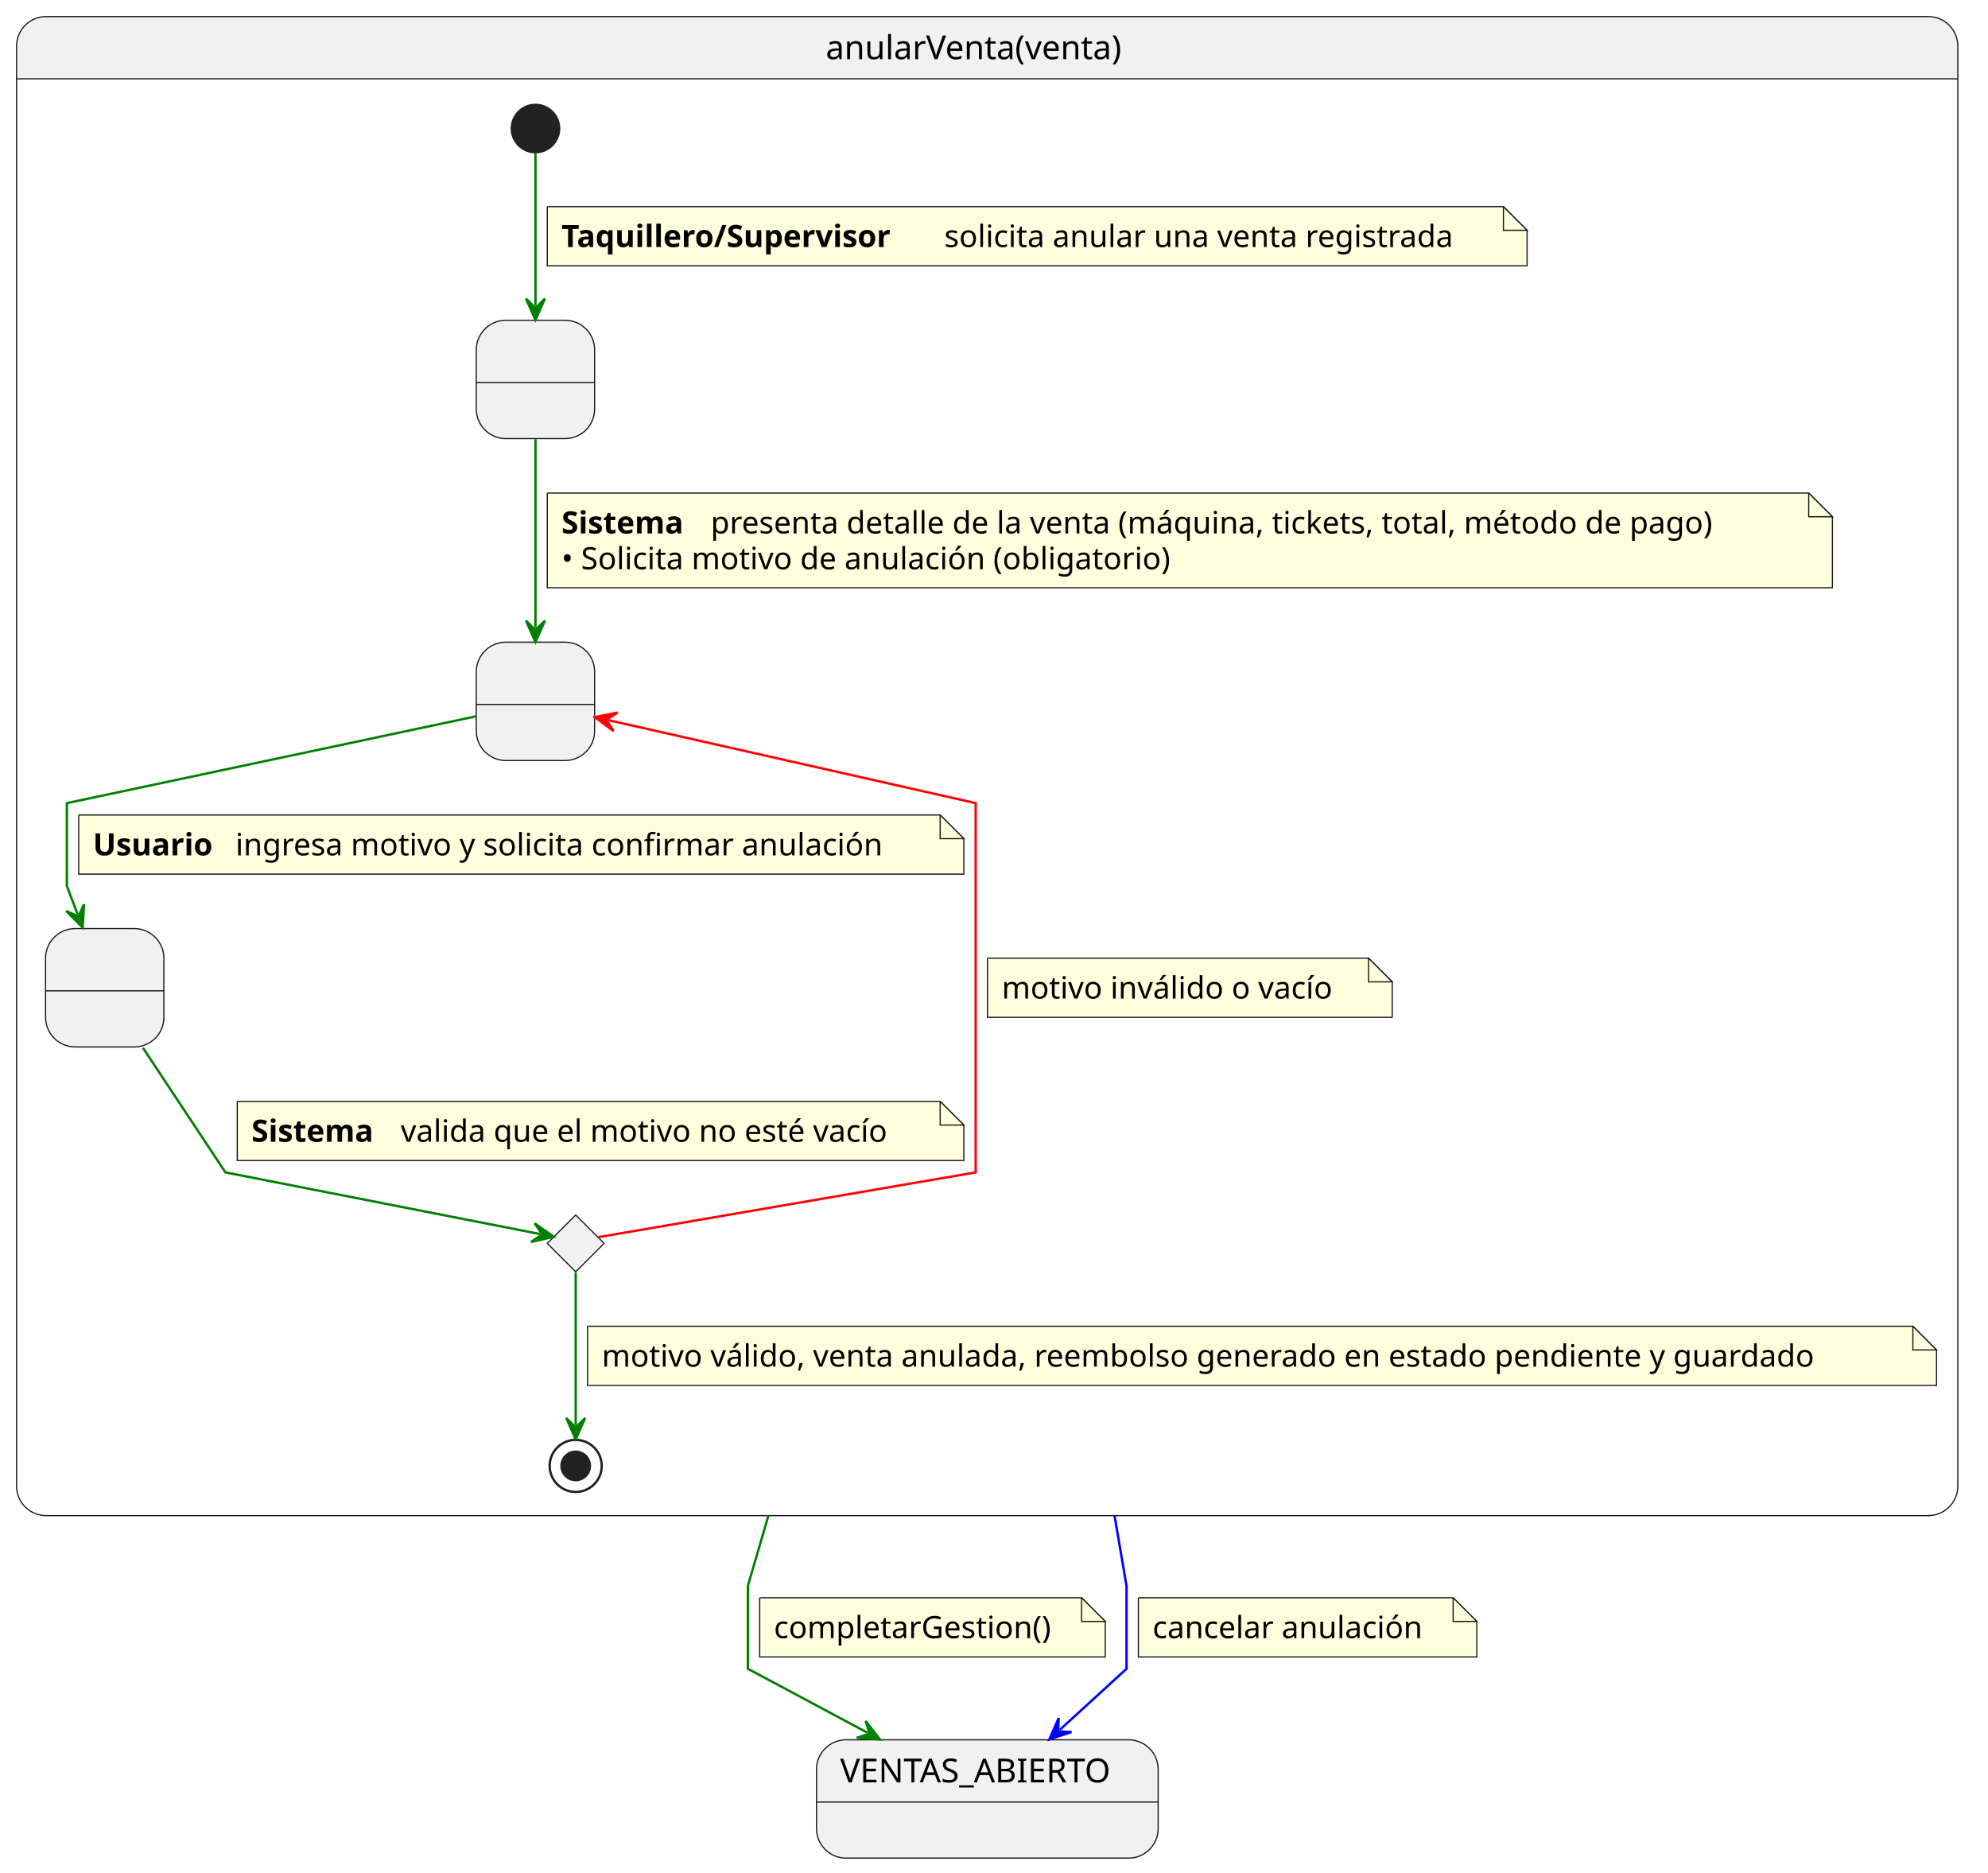
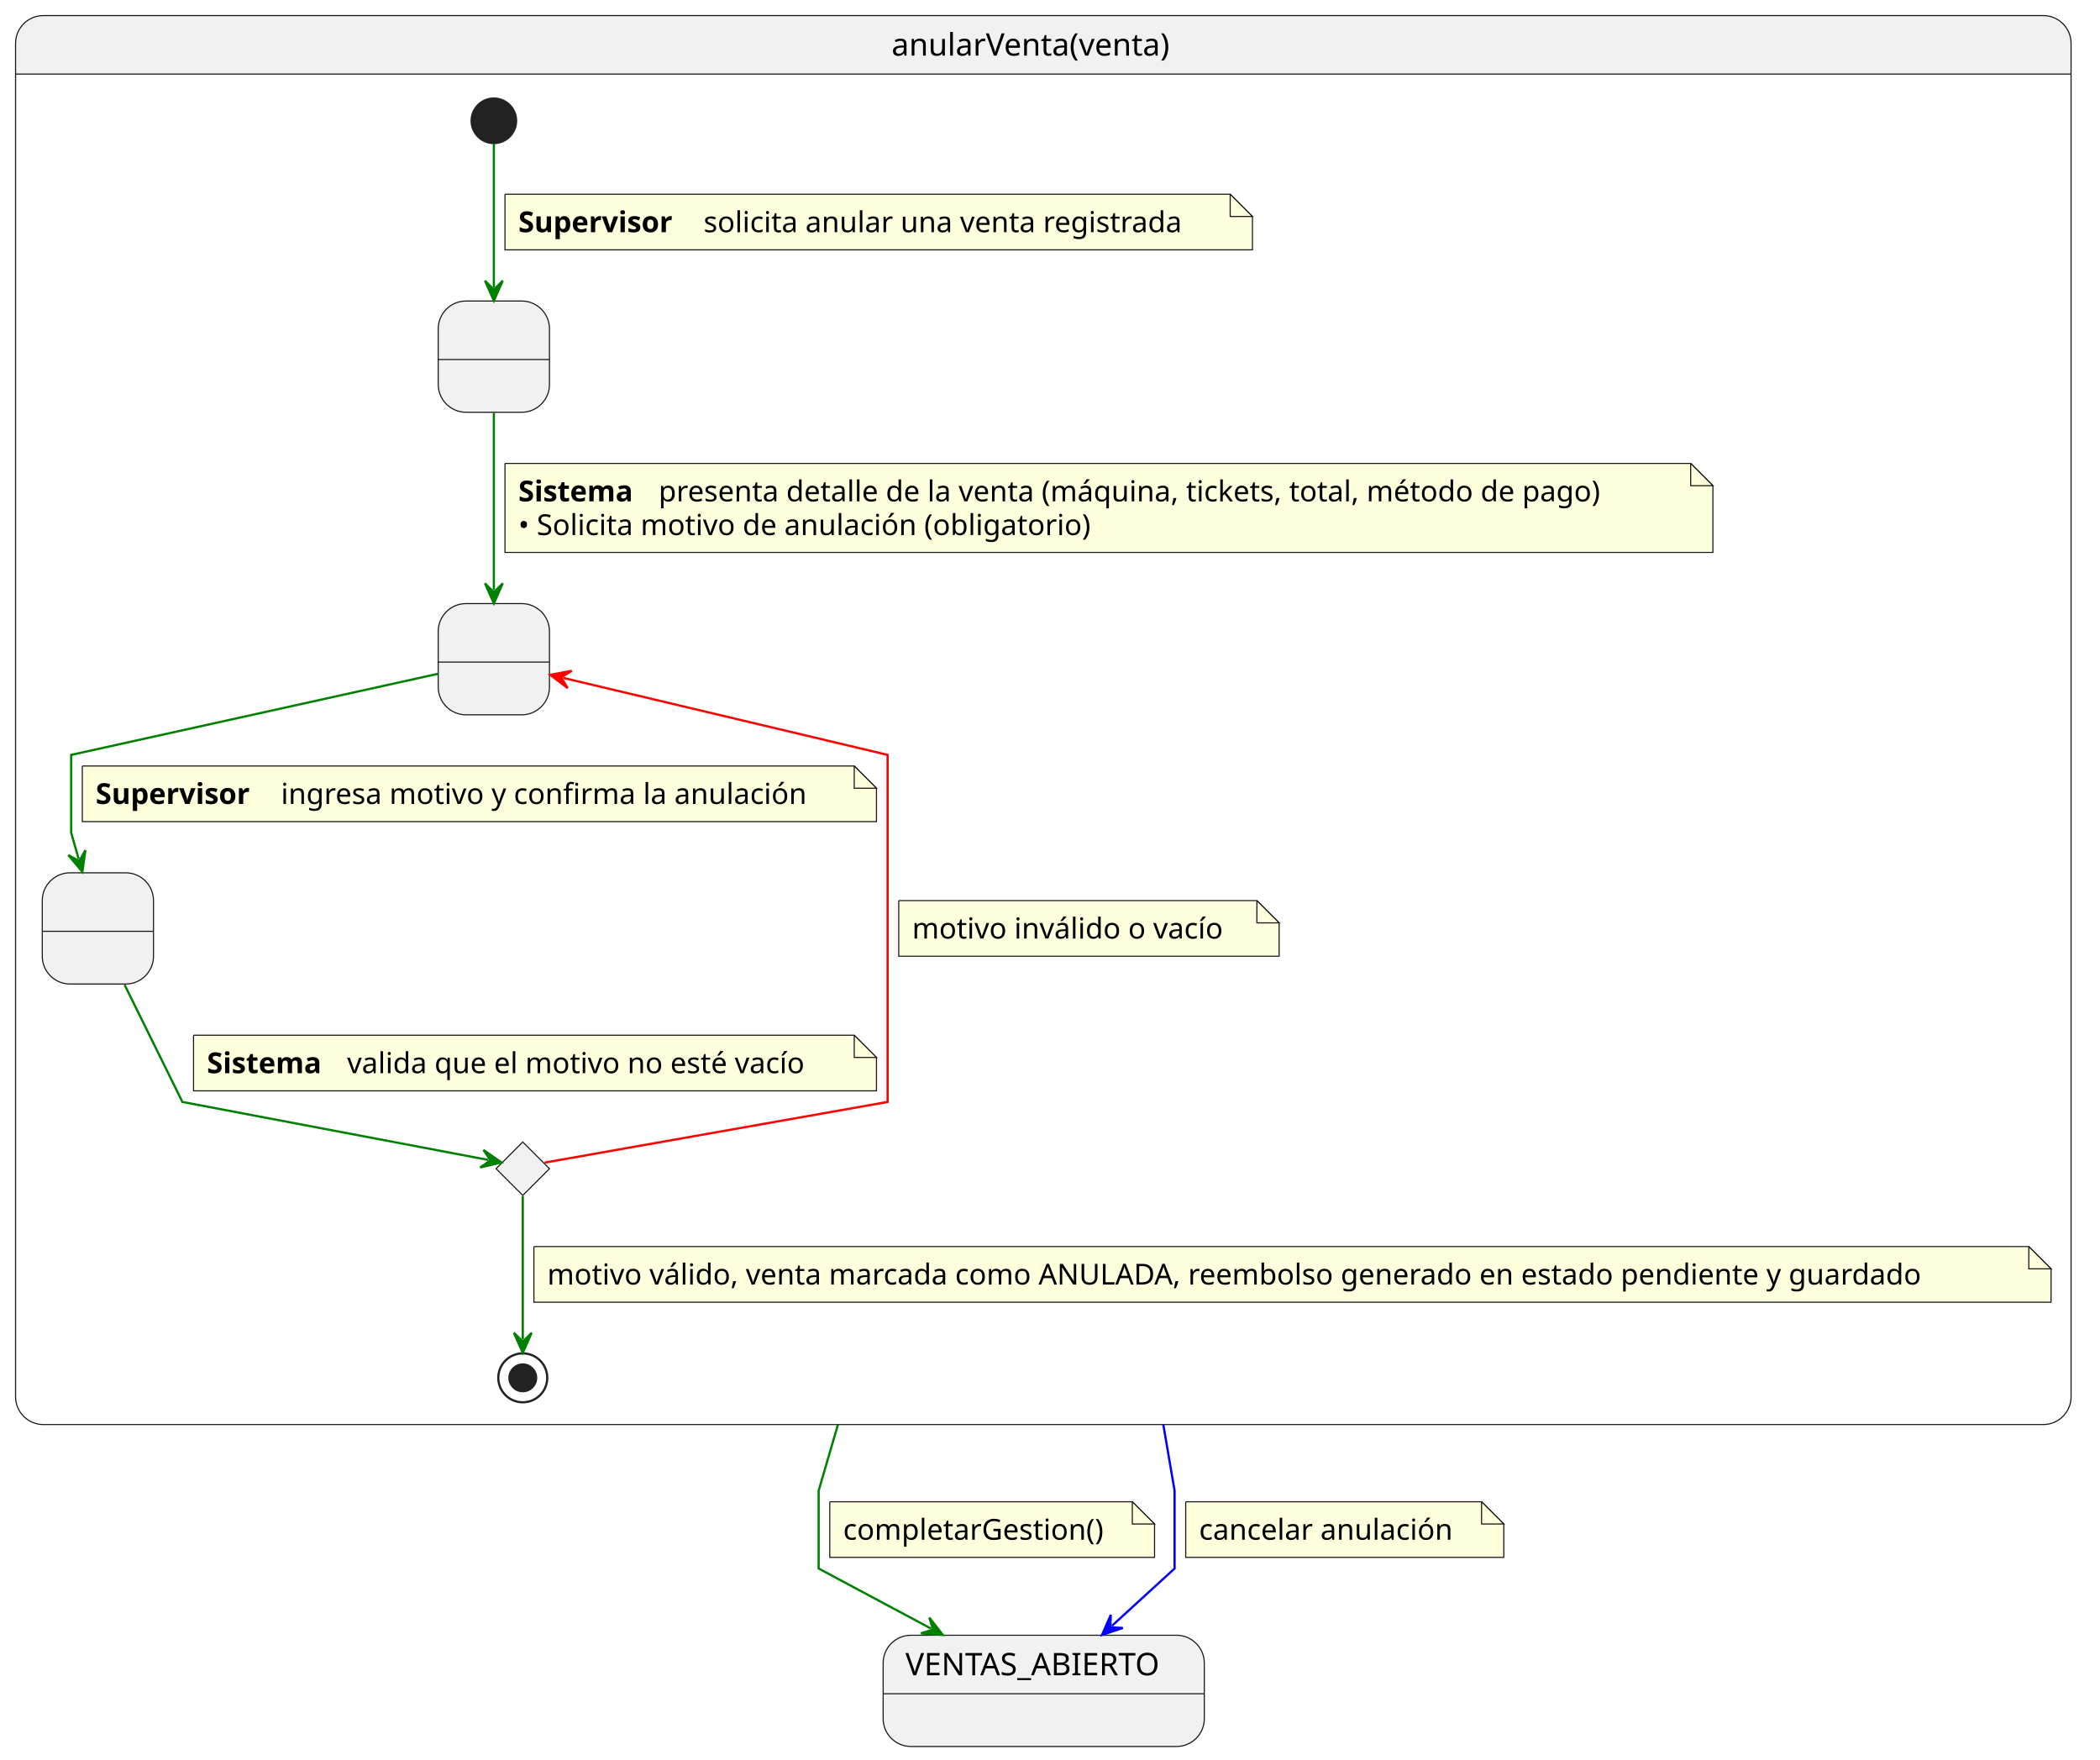
- <svg xmlns="http://www.w3.org/2000/svg" contentStyleType="text/css" data-diagram-type="STATE" height="791px" preserveAspectRatio="none" style="width:840px;height:791px;background:#FFFFFF;" version="1.1" viewBox="0 0 840 791" width="840px" zoomAndPan="magnify">
+ <svg xmlns="http://www.w3.org/2000/svg" contentStyleType="text/css" data-diagram-type="STATE" height="791px" preserveAspectRatio="none" style="width:944px;height:791px;background:#FFFFFF;" version="1.1" viewBox="0 0 944 791" width="944px" zoomAndPan="magnify">
  <defs />
  <g>
-     <path d="M19.5,7 L814.752,7 A12.5,12.5 0 0 1 827.252,19.5 L827.252,33.297 L7,33.297 L7,19.5 A12.5,12.5 0 0 1 19.5,7" fill="#F1F1F1" />
-     <rect fill="none" height="633.297" rx="12.5" ry="12.5" style="stroke:#181818;stroke-width:0.5;" width="820.252" x="7" y="7" />
-     <line style="stroke:#181818;stroke-width:0.5;" x1="7" x2="827.252" y1="33.297" y2="33.297" />
-     <text fill="#000000" font-family="sans-serif" font-size="14" lengthAdjust="spacing" textLength="136.445" x="348.903" y="24.995">anularVenta(venta)</text>
+     <path d="M19.5,7 L918.5,7 A12.5,12.5 0 0 1 931,19.5 L931,33.297 L7,33.297 L7,19.5 A12.5,12.5 0 0 1 19.5,7" fill="#F1F1F1" />
+     <rect fill="none" height="633.297" rx="12.5" ry="12.5" style="stroke:#181818;stroke-width:0.5;" width="924" x="7" y="7" />
+     <line style="stroke:#181818;stroke-width:0.5;" x1="7" x2="931" y1="33.297" y2="33.297" />
+     <text fill="#000000" font-family="sans-serif" font-size="14" lengthAdjust="spacing" textLength="136.445" x="400.777" y="24.995">anularVenta(venta)</text>
    <g class="entity" data-qualified-name="anularVenta.RequiringReason" id="ent0003">
-       <rect fill="#F1F1F1" height="50" rx="12.5" ry="12.5" style="stroke:#181818;stroke-width:0.5;" width="50" x="201.252" y="135.297" />
-       <line style="stroke:#181818;stroke-width:0.5;" x1="201.252" x2="251.252" y1="161.594" y2="161.594" />
-       <text fill="#000000" font-family="sans-serif" font-size="14" lengthAdjust="spacing" textLength="4.45" x="224.027" y="153.292"> </text>
+       <rect fill="#F1F1F1" height="50" rx="12.5" ry="12.5" style="stroke:#181818;stroke-width:0.5;" width="50" x="197" y="135.297" />
+       <line style="stroke:#181818;stroke-width:0.5;" x1="197" x2="247" y1="161.594" y2="161.594" />
+       <text fill="#000000" font-family="sans-serif" font-size="14" lengthAdjust="spacing" textLength="4.45" x="219.775" y="153.292"> </text>
    </g>
    <g class="entity" data-qualified-name="anularVenta.ProvidingForm" id="ent0004">
-       <rect fill="#F1F1F1" height="50" rx="12.5" ry="12.5" style="stroke:#181818;stroke-width:0.5;" width="50" x="201.252" y="271.297" />
-       <line style="stroke:#181818;stroke-width:0.5;" x1="201.252" x2="251.252" y1="297.594" y2="297.594" />
-       <text fill="#000000" font-family="sans-serif" font-size="14" lengthAdjust="spacing" textLength="4.45" x="224.027" y="289.292"> </text>
+       <rect fill="#F1F1F1" height="50" rx="12.5" ry="12.5" style="stroke:#181818;stroke-width:0.5;" width="50" x="197" y="271.297" />
+       <line style="stroke:#181818;stroke-width:0.5;" x1="197" x2="247" y1="297.594" y2="297.594" />
+       <text fill="#000000" font-family="sans-serif" font-size="14" lengthAdjust="spacing" textLength="4.45" x="219.775" y="289.292"> </text>
    </g>
    <g class="entity" data-qualified-name="anularVenta.ValidatingData" id="ent0005">
-       <rect fill="#F1F1F1" height="50" rx="12.5" ry="12.5" style="stroke:#181818;stroke-width:0.5;" width="50" x="19.252" y="392.297" />
-       <line style="stroke:#181818;stroke-width:0.5;" x1="19.252" x2="69.252" y1="418.594" y2="418.594" />
-       <text fill="#000000" font-family="sans-serif" font-size="14" lengthAdjust="spacing" textLength="4.45" x="42.027" y="410.292"> </text>
+       <rect fill="#F1F1F1" height="50" rx="12.5" ry="12.5" style="stroke:#181818;stroke-width:0.5;" width="50" x="19" y="392.297" />
+       <line style="stroke:#181818;stroke-width:0.5;" x1="19" x2="69" y1="418.594" y2="418.594" />
+       <text fill="#000000" font-family="sans-serif" font-size="14" lengthAdjust="spacing" textLength="4.45" x="41.775" y="410.292"> </text>
    </g>
    <g class="entity" data-qualified-name="anularVenta.c" id="ent0006">
-       <polygon fill="#F1F1F1" points="243.252,513.297,255.252,525.297,243.252,537.297,231.252,525.297,243.252,513.297" style="stroke:#181818;stroke-width:0.5;" />
+       <polygon fill="#F1F1F1" points="235,513.297,247,525.297,235,537.297,223,525.297,235,513.297" style="stroke:#181818;stroke-width:0.5;" />
    </g>
    <g class="start_entity" data-qualified-name="anularVenta..start.anularVenta" data-source-line="10" id="ent0002">
-       <ellipse cx="226.252" cy="54.297" fill="#222222" rx="10" ry="10" style="stroke:#222222;stroke-width:1;" />
+       <ellipse cx="222" cy="54.297" fill="#222222" rx="10" ry="10" style="stroke:#222222;stroke-width:1;" />
    </g>
    <g class="end_entity" data-qualified-name="anularVenta..end.anularVenta" data-source-line="36" id="ent0008">
-       <ellipse cx="243.252" cy="619.297" fill="none" rx="11" ry="11" style="stroke:#222222;stroke-width:1;" />
-       <ellipse cx="243.252" cy="619.297" fill="#222222" rx="6" ry="6" style="stroke:#222222;stroke-width:1;" />
+       <ellipse cx="235" cy="619.297" fill="none" rx="11" ry="11" style="stroke:#222222;stroke-width:1;" />
+       <ellipse cx="235" cy="619.297" fill="#222222" rx="6" ry="6" style="stroke:#222222;stroke-width:1;" />
    </g>
    <g class="link" data-entity-1="ent0002" data-entity-2="ent0003" data-link-type="dependency" data-source-line="10" id="lnk3">
-       <path d="M226.252,64.527 C226.252,80.237 226.252,106.657 226.252,129.167" fill="none" id="*start*anularVenta-to-RequiringReason" style="stroke:#008000;stroke-width:1;" />
-       <polygon fill="#008000" points="226.252,135.167,230.252,126.167,226.252,130.167,222.252,126.167,226.252,135.167" style="stroke:#008000;stroke-width:1;" />
-       <path d="M231.252,87.297 L231.252,112.297 L645.252,112.297 L645.252,97.297 L635.252,87.297 L231.252,87.297" fill="#FEFFDD" style="stroke:#181818;stroke-width:0.5;" />
-       <path d="M635.252,87.297 L635.252,97.297 L645.252,97.297 L635.252,87.297" fill="#FEFFDD" style="stroke:#181818;stroke-width:0.5;" />
-       <text fill="#000000" font-family="sans-serif" font-size="13" font-weight="bold" lengthAdjust="spacing" textLength="157.638" x="237.252" y="104.364">Taquillero/Supervisor</text>
-       <text fill="#000000" font-family="sans-serif" font-size="13" lengthAdjust="spacing" textLength="231.715" x="399.022" y="104.364">solicita anular una venta registrada</text>
+       <path d="M222,64.527 C222,80.237 222,106.657 222,129.167" fill="none" id="*start*anularVenta-to-RequiringReason" style="stroke:#008000;stroke-width:1;" />
+       <polygon fill="#008000" points="222,135.167,226,126.167,222,130.167,218,126.167,222,135.167" style="stroke:#008000;stroke-width:1;" />
+       <path d="M227,87.297 L227,112.297 L563,112.297 L563,97.297 L553,87.297 L227,87.297" fill="#FEFFDD" style="stroke:#181818;stroke-width:0.5;" />
+       <path d="M553,87.297 L553,97.297 L563,97.297 L553,87.297" fill="#FEFFDD" style="stroke:#181818;stroke-width:0.5;" />
+       <text fill="#000000" font-family="sans-serif" font-size="13" font-weight="bold" lengthAdjust="spacing" textLength="79.162" x="233" y="104.364">Supervisor</text>
+       <text fill="#000000" font-family="sans-serif" font-size="13" lengthAdjust="spacing" textLength="231.715" x="316.294" y="104.364">solicita anular una venta registrada</text>
    </g>
    <g class="link" data-entity-1="ent0003" data-entity-2="ent0004" data-link-type="dependency" data-source-line="15" id="lnk4">
-       <path d="M226.252,185.567 C226.252,209.847 226.252,240.987 226.252,265.207" fill="none" id="RequiringReason-to-ProvidingForm" style="stroke:#008000;stroke-width:1;" />
-       <polygon fill="#008000" points="226.252,271.207,230.252,262.207,226.252,266.207,222.252,262.207,226.252,271.207" style="stroke:#008000;stroke-width:1;" />
-       <path d="M231.252,208.297 L231.252,248.297 L774.252,248.297 L774.252,218.297 L764.252,208.297 L231.252,208.297" fill="#FEFFDD" style="stroke:#181818;stroke-width:0.5;" />
-       <path d="M764.252,208.297 L764.252,218.297 L774.252,218.297 L764.252,208.297" fill="#FEFFDD" style="stroke:#181818;stroke-width:0.5;" />
-       <text fill="#000000" font-family="sans-serif" font-size="13" font-weight="bold" lengthAdjust="spacing" textLength="58.906" x="237.252" y="225.364">Sistema</text>
-       <text fill="#000000" font-family="sans-serif" font-size="13" lengthAdjust="spacing" textLength="459.399" x="300.291" y="225.364">presenta detalle de la venta (máquina, tickets, total, método de pago)</text>
-       <text fill="#000000" font-family="sans-serif" font-size="13" lengthAdjust="spacing" textLength="279.532" x="237.252" y="240.497">• Solicita motivo de anulación (obligatorio)</text>
+       <path d="M222,185.567 C222,209.847 222,240.987 222,265.207" fill="none" id="RequiringReason-to-ProvidingForm" style="stroke:#008000;stroke-width:1;" />
+       <polygon fill="#008000" points="222,271.207,226,262.207,222,266.207,218,262.207,222,271.207" style="stroke:#008000;stroke-width:1;" />
+       <path d="M227,208.297 L227,248.297 L770,248.297 L770,218.297 L760,208.297 L227,208.297" fill="#FEFFDD" style="stroke:#181818;stroke-width:0.5;" />
+       <path d="M760,208.297 L760,218.297 L770,218.297 L760,208.297" fill="#FEFFDD" style="stroke:#181818;stroke-width:0.5;" />
+       <text fill="#000000" font-family="sans-serif" font-size="13" font-weight="bold" lengthAdjust="spacing" textLength="58.906" x="233" y="225.364">Sistema</text>
+       <text fill="#000000" font-family="sans-serif" font-size="13" lengthAdjust="spacing" textLength="459.399" x="296.039" y="225.364">presenta detalle de la venta (máquina, tickets, total, método de pago)</text>
+       <text fill="#000000" font-family="sans-serif" font-size="13" lengthAdjust="spacing" textLength="279.532" x="233" y="240.497">• Solicita motivo de anulación (obligatorio)</text>
    </g>
    <g class="link" data-entity-1="ent0004" data-entity-2="ent0005" data-link-type="dependency" data-source-line="21" id="lnk5">
-       <path d="M201.172,302.617 C147.892,313.917 28.252,339.297 28.252,339.297 C28.252,339.297 28.252,374.297 28.252,374.297 C28.252,374.297 29.286,377.02 32.806,386.26" fill="none" id="ProvidingForm-to-ValidatingData" style="stroke:#008000;stroke-width:1;" />
-       <polygon fill="#008000" points="34.942,391.867,35.476,382.033,33.162,387.194,28,384.88,34.942,391.867" style="stroke:#008000;stroke-width:1;" />
-       <path d="M33.252,344.297 L33.252,369.297 L407.252,369.297 L407.252,354.297 L397.252,344.297 L33.252,344.297" fill="#FEFFDD" style="stroke:#181818;stroke-width:0.5;" />
-       <path d="M397.252,344.297 L397.252,354.297 L407.252,354.297 L397.252,344.297" fill="#FEFFDD" style="stroke:#181818;stroke-width:0.5;" />
-       <text fill="#000000" font-family="sans-serif" font-size="13" font-weight="bold" lengthAdjust="spacing" textLength="56.12" x="39.252" y="361.364">Usuario</text>
-       <text fill="#000000" font-family="sans-serif" font-size="13" lengthAdjust="spacing" textLength="293.109" x="99.504" y="361.364">ingresa motivo y solicita confirmar anulación</text>
+       <path d="M196.77,302.877 C145.09,314.297 32,339.297 32,339.297 C32,339.297 32,374.297 32,374.297 C32,374.297 32.732,376.858 35.372,386.098" fill="none" id="ProvidingForm-to-ValidatingData" style="stroke:#008000;stroke-width:1;" />
+       <polygon fill="#008000" points="37.02,391.867,38.394,382.114,35.646,387.059,30.701,384.312,37.02,391.867" style="stroke:#008000;stroke-width:1;" />
+       <path d="M37,344.297 L37,369.297 L394,369.297 L394,354.297 L384,344.297 L37,344.297" fill="#FEFFDD" style="stroke:#181818;stroke-width:0.5;" />
+       <path d="M384,344.297 L384,354.297 L394,354.297 L384,344.297" fill="#FEFFDD" style="stroke:#181818;stroke-width:0.5;" />
+       <text fill="#000000" font-family="sans-serif" font-size="13" font-weight="bold" lengthAdjust="spacing" textLength="79.162" x="43" y="361.364">Supervisor</text>
+       <text fill="#000000" font-family="sans-serif" font-size="13" lengthAdjust="spacing" textLength="253.57" x="126.294" y="361.364">ingresa motivo y confirma la anulación</text>
    </g>
    <g class="link" data-entity-1="ent0005" data-entity-2="ent0006" data-link-type="dependency" data-source-line="26" id="lnk6">
-       <path d="M60.392,442.657 C75.332,465.217 95.252,495.297 95.252,495.297 C95.252,495.297 195.704,514.983 228.104,521.333" fill="none" id="ValidatingData-to-c" style="stroke:#008000;stroke-width:1;" />
-       <polygon fill="#008000" points="233.992,522.487,225.929,516.831,229.085,521.525,224.391,524.681,233.992,522.487" style="stroke:#008000;stroke-width:1;" />
-       <path d="M100.252,465.297 L100.252,490.297 L407.252,490.297 L407.252,475.297 L397.252,465.297 L100.252,465.297" fill="#FEFFDD" style="stroke:#181818;stroke-width:0.5;" />
-       <path d="M397.252,465.297 L397.252,475.297 L407.252,475.297 L397.252,465.297" fill="#FEFFDD" style="stroke:#181818;stroke-width:0.5;" />
-       <text fill="#000000" font-family="sans-serif" font-size="13" font-weight="bold" lengthAdjust="spacing" textLength="58.906" x="106.252" y="482.364">Sistema</text>
-       <text fill="#000000" font-family="sans-serif" font-size="13" lengthAdjust="spacing" textLength="223.399" x="169.291" y="482.364">valida que el motivo no esté vacío</text>
+       <path d="M56.02,442.657 C67.16,465.217 82,495.297 82,495.297 C82,495.297 186.035,515.019 219.535,521.37" fill="none" id="ValidatingData-to-c" style="stroke:#008000;stroke-width:1;" />
+       <polygon fill="#008000" points="225.43,522.487,217.332,516.881,220.518,521.556,215.843,524.741,225.43,522.487" style="stroke:#008000;stroke-width:1;" />
+       <path d="M87,465.297 L87,490.297 L394,490.297 L394,475.297 L384,465.297 L87,465.297" fill="#FEFFDD" style="stroke:#181818;stroke-width:0.5;" />
+       <path d="M384,465.297 L384,475.297 L394,475.297 L384,465.297" fill="#FEFFDD" style="stroke:#181818;stroke-width:0.5;" />
+       <text fill="#000000" font-family="sans-serif" font-size="13" font-weight="bold" lengthAdjust="spacing" textLength="58.906" x="93" y="482.364">Sistema</text>
+       <text fill="#000000" font-family="sans-serif" font-size="13" lengthAdjust="spacing" textLength="223.399" x="156.039" y="482.364">valida que el motivo no esté vacío</text>
    </g>
    <g class="link" data-entity-1="ent0006" data-entity-2="ent0004" data-link-type="dependency" data-source-line="31" id="lnk7">
-       <path d="M252.822,522.657 C288.572,516.517 412.252,495.297 412.252,495.297 C412.252,495.297 412.252,339.297 412.252,339.297 C412.252,339.297 307.954,315.749 257.184,304.279" fill="none" id="c-to-ProvidingForm" style="stroke:#FF0000;stroke-width:1;" />
-       <polygon fill="#FF0000" points="251.332,302.957,259.229,308.842,256.209,304.059,260.992,301.038,251.332,302.957" style="stroke:#FF0000;stroke-width:1;" />
-       <path d="M417.252,404.797 L417.252,429.797 L588.252,429.797 L588.252,414.797 L578.252,404.797 L417.252,404.797" fill="#FEFFDD" style="stroke:#181818;stroke-width:0.5;" />
-       <path d="M578.252,404.797 L578.252,414.797 L588.252,414.797 L578.252,404.797" fill="#FEFFDD" style="stroke:#181818;stroke-width:0.5;" />
-       <text fill="#000000" font-family="sans-serif" font-size="13" lengthAdjust="spacing" textLength="150.636" x="423.252" y="421.864">motivo inválido o vacío</text>
+       <path d="M244.77,522.567 C280.07,516.327 399,495.297 399,495.297 C399,495.297 399,339.297 399,339.297 C399,339.297 302.138,316.312 253.198,304.702" fill="none" id="c-to-ProvidingForm" style="stroke:#FF0000;stroke-width:1;" />
+       <polygon fill="#FF0000" points="247.36,303.317,255.194,309.286,252.225,304.471,257.04,301.502,247.36,303.317" style="stroke:#FF0000;stroke-width:1;" />
+       <path d="M404,404.797 L404,429.797 L575,429.797 L575,414.797 L565,404.797 L404,404.797" fill="#FEFFDD" style="stroke:#181818;stroke-width:0.5;" />
+       <path d="M565,404.797 L565,414.797 L575,414.797 L565,404.797" fill="#FEFFDD" style="stroke:#181818;stroke-width:0.5;" />
+       <text fill="#000000" font-family="sans-serif" font-size="13" lengthAdjust="spacing" textLength="150.636" x="410" y="421.864">motivo inválido o vacío</text>
    </g>
    <g class="link" data-entity-1="ent0006" data-entity-2="ent0008" data-link-type="dependency" data-source-line="36" id="lnk9">
-       <path d="M243.252,537.577 C243.252,555.617 243.252,584.697 243.252,602.057" fill="none" id="c-to-*end*anularVenta" style="stroke:#008000;stroke-width:1;" />
-       <polygon fill="#008000" points="243.252,608.057,247.252,599.057,243.252,603.057,239.252,599.057,243.252,608.057" style="stroke:#008000;stroke-width:1;" />
-       <path d="M248.252,560.297 L248.252,585.297 L818.252,585.297 L818.252,570.297 L808.252,560.297 L248.252,560.297" fill="#FEFFDD" style="stroke:#181818;stroke-width:0.5;" />
-       <path d="M808.252,560.297 L808.252,570.297 L818.252,570.297 L808.252,560.297" fill="#FEFFDD" style="stroke:#181818;stroke-width:0.5;" />
-       <text fill="#000000" font-family="sans-serif" font-size="13" lengthAdjust="spacing" textLength="549.32" x="254.252" y="577.364">motivo válido, venta anulada, reembolso generado en estado pendiente y guardado</text>
+       <path d="M235,537.577 C235,555.617 235,584.697 235,602.057" fill="none" id="c-to-*end*anularVenta" style="stroke:#008000;stroke-width:1;" />
+       <polygon fill="#008000" points="235,608.057,239,599.057,235,603.057,231,599.057,235,608.057" style="stroke:#008000;stroke-width:1;" />
+       <path d="M240,560.297 L240,585.297 L922,585.297 L922,570.297 L912,560.297 L240,560.297" fill="#FEFFDD" style="stroke:#181818;stroke-width:0.5;" />
+       <path d="M912,560.297 L912,570.297 L922,570.297 L912,560.297" fill="#FEFFDD" style="stroke:#181818;stroke-width:0.5;" />
+       <text fill="#000000" font-family="sans-serif" font-size="13" lengthAdjust="spacing" textLength="661.54" x="246" y="577.364">motivo válido, venta marcada como ANULADA, reembolso generado en estado pendiente y guardado</text>
    </g>
    <g class="entity" data-qualified-name="VENTAS_ABIERTO" id="ent0010">
-       <rect fill="#F1F1F1" height="50" rx="12.5" ry="12.5" style="stroke:#181818;stroke-width:0.5;" width="144.366" x="345" y="735" />
-       <line style="stroke:#181818;stroke-width:0.5;" x1="345" x2="489.366" y1="761.297" y2="761.297" />
-       <text fill="#000000" font-family="sans-serif" font-size="14" lengthAdjust="spacing" textLength="124.366" x="355" y="752.995">VENTAS_ABIERTO</text>
+       <rect fill="#F1F1F1" height="50" rx="12.5" ry="12.5" style="stroke:#181818;stroke-width:0.5;" width="144.366" x="397" y="735" />
+       <line style="stroke:#181818;stroke-width:0.5;" x1="397" x2="541.366" y1="761.297" y2="761.297" />
+       <text fill="#000000" font-family="sans-serif" font-size="14" lengthAdjust="spacing" textLength="124.366" x="407" y="752.995">VENTAS_ABIERTO</text>
    </g>
    <g class="link" data-entity-1="ent0002" data-entity-2="ent0010" data-link-type="dependency" data-source-line="42" id="lnk11">
-       <path d="M324.7,640.24 C319.3,658.72 316,670 316,670 C316,670 316,705 316,705 C316,705 339.638,717.642 366.528,732.012" fill="none" id="anularVenta-to-VENTAS_ABIERTO" style="stroke:#008000;stroke-width:1;" />
-       <polygon fill="#008000" points="371.82,734.84,365.768,727.07,367.41,732.483,361.997,734.126,371.82,734.84" style="stroke:#008000;stroke-width:1;" />
-       <path d="M321,675 L321,700 L467,700 L467,685 L457,675 L321,675" fill="#FEFFDD" style="stroke:#181818;stroke-width:0.5;" />
-       <path d="M457,675 L457,685 L467,685 L457,675" fill="#FEFFDD" style="stroke:#181818;stroke-width:0.5;" />
-       <text fill="#000000" font-family="sans-serif" font-size="13" lengthAdjust="spacing" textLength="125.925" x="327" y="692.067">completarGestion()</text>
+       <path d="M376.7,640.24 C371.3,658.72 368,670 368,670 C368,670 368,705 368,705 C368,705 391.638,717.642 418.528,732.012" fill="none" id="anularVenta-to-VENTAS_ABIERTO" style="stroke:#008000;stroke-width:1;" />
+       <polygon fill="#008000" points="423.82,734.84,417.768,727.07,419.41,732.483,413.997,734.126,423.82,734.84" style="stroke:#008000;stroke-width:1;" />
+       <path d="M373,675 L373,700 L519,700 L519,685 L509,675 L373,675" fill="#FEFFDD" style="stroke:#181818;stroke-width:0.5;" />
+       <path d="M509,675 L509,685 L519,685 L509,675" fill="#FEFFDD" style="stroke:#181818;stroke-width:0.5;" />
+       <text fill="#000000" font-family="sans-serif" font-size="13" lengthAdjust="spacing" textLength="125.925" x="379" y="692.067">completarGestion()</text>
    </g>
    <g class="link" data-entity-1="ent0002" data-entity-2="ent0010" data-link-type="dependency" data-source-line="47" id="lnk12">
-       <path d="M470.92,640.24 C474.07,658.72 476,670 476,670 C476,670 476,705 476,705 C476,705 463.527,716.42 447.817,730.79" fill="none" id="anularVenta-to-VENTAS_ABIERTO-1" style="stroke:#0000FF;stroke-width:1;" />
-       <polygon fill="#0000FF" points="443.39,734.84,452.731,731.717,447.079,731.465,447.331,725.814,443.39,734.84" style="stroke:#0000FF;stroke-width:1;" />
-       <path d="M481,675 L481,700 L624,700 L624,685 L614,675 L481,675" fill="#FEFFDD" style="stroke:#181818;stroke-width:0.5;" />
-       <path d="M614,675 L614,685 L624,685 L614,675" fill="#FEFFDD" style="stroke:#181818;stroke-width:0.5;" />
-       <text fill="#000000" font-family="sans-serif" font-size="13" lengthAdjust="spacing" textLength="122.529" x="487" y="692.067">cancelar anulación</text>
+       <path d="M522.92,640.24 C526.07,658.72 528,670 528,670 C528,670 528,705 528,705 C528,705 515.527,716.42 499.817,730.79" fill="none" id="anularVenta-to-VENTAS_ABIERTO-1" style="stroke:#0000FF;stroke-width:1;" />
+       <polygon fill="#0000FF" points="495.39,734.84,504.731,731.717,499.079,731.465,499.331,725.814,495.39,734.84" style="stroke:#0000FF;stroke-width:1;" />
+       <path d="M533,675 L533,700 L676,700 L676,685 L666,675 L533,675" fill="#FEFFDD" style="stroke:#181818;stroke-width:0.5;" />
+       <path d="M666,675 L666,685 L676,685 L666,675" fill="#FEFFDD" style="stroke:#181818;stroke-width:0.5;" />
+       <text fill="#000000" font-family="sans-serif" font-size="13" lengthAdjust="spacing" textLength="122.529" x="539" y="692.067">cancelar anulación</text>
    </g>
  </g>
</svg>
